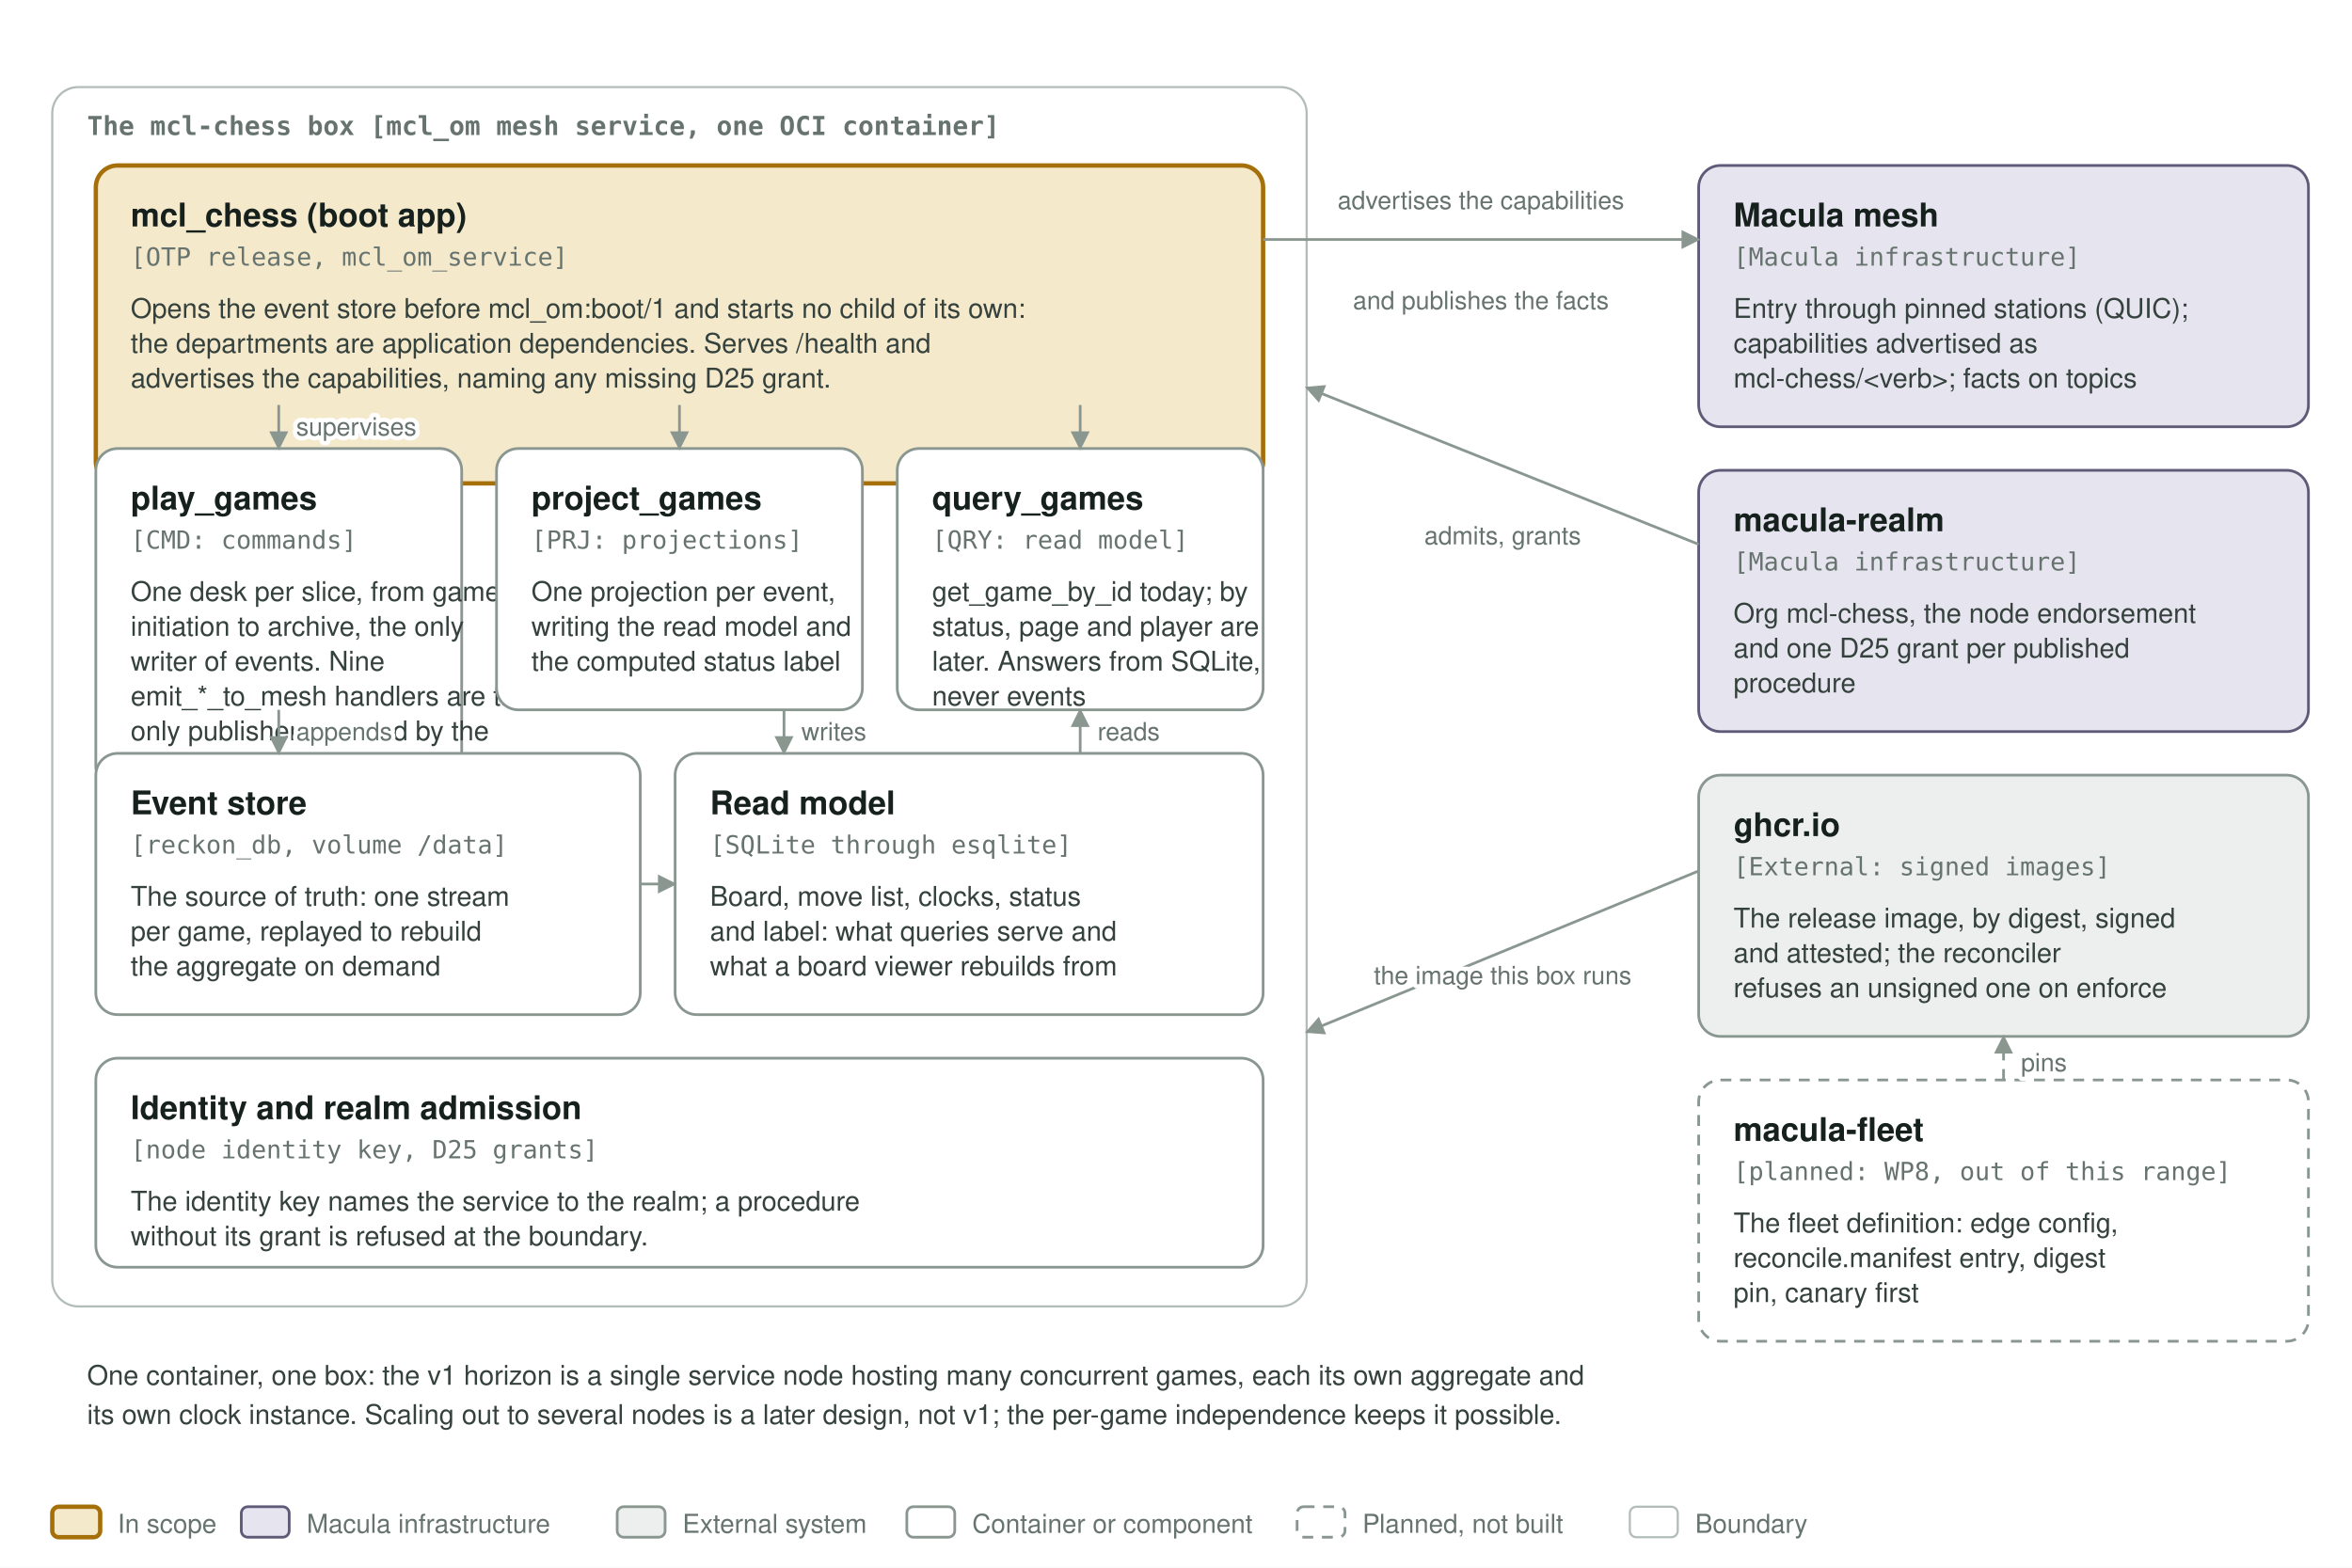
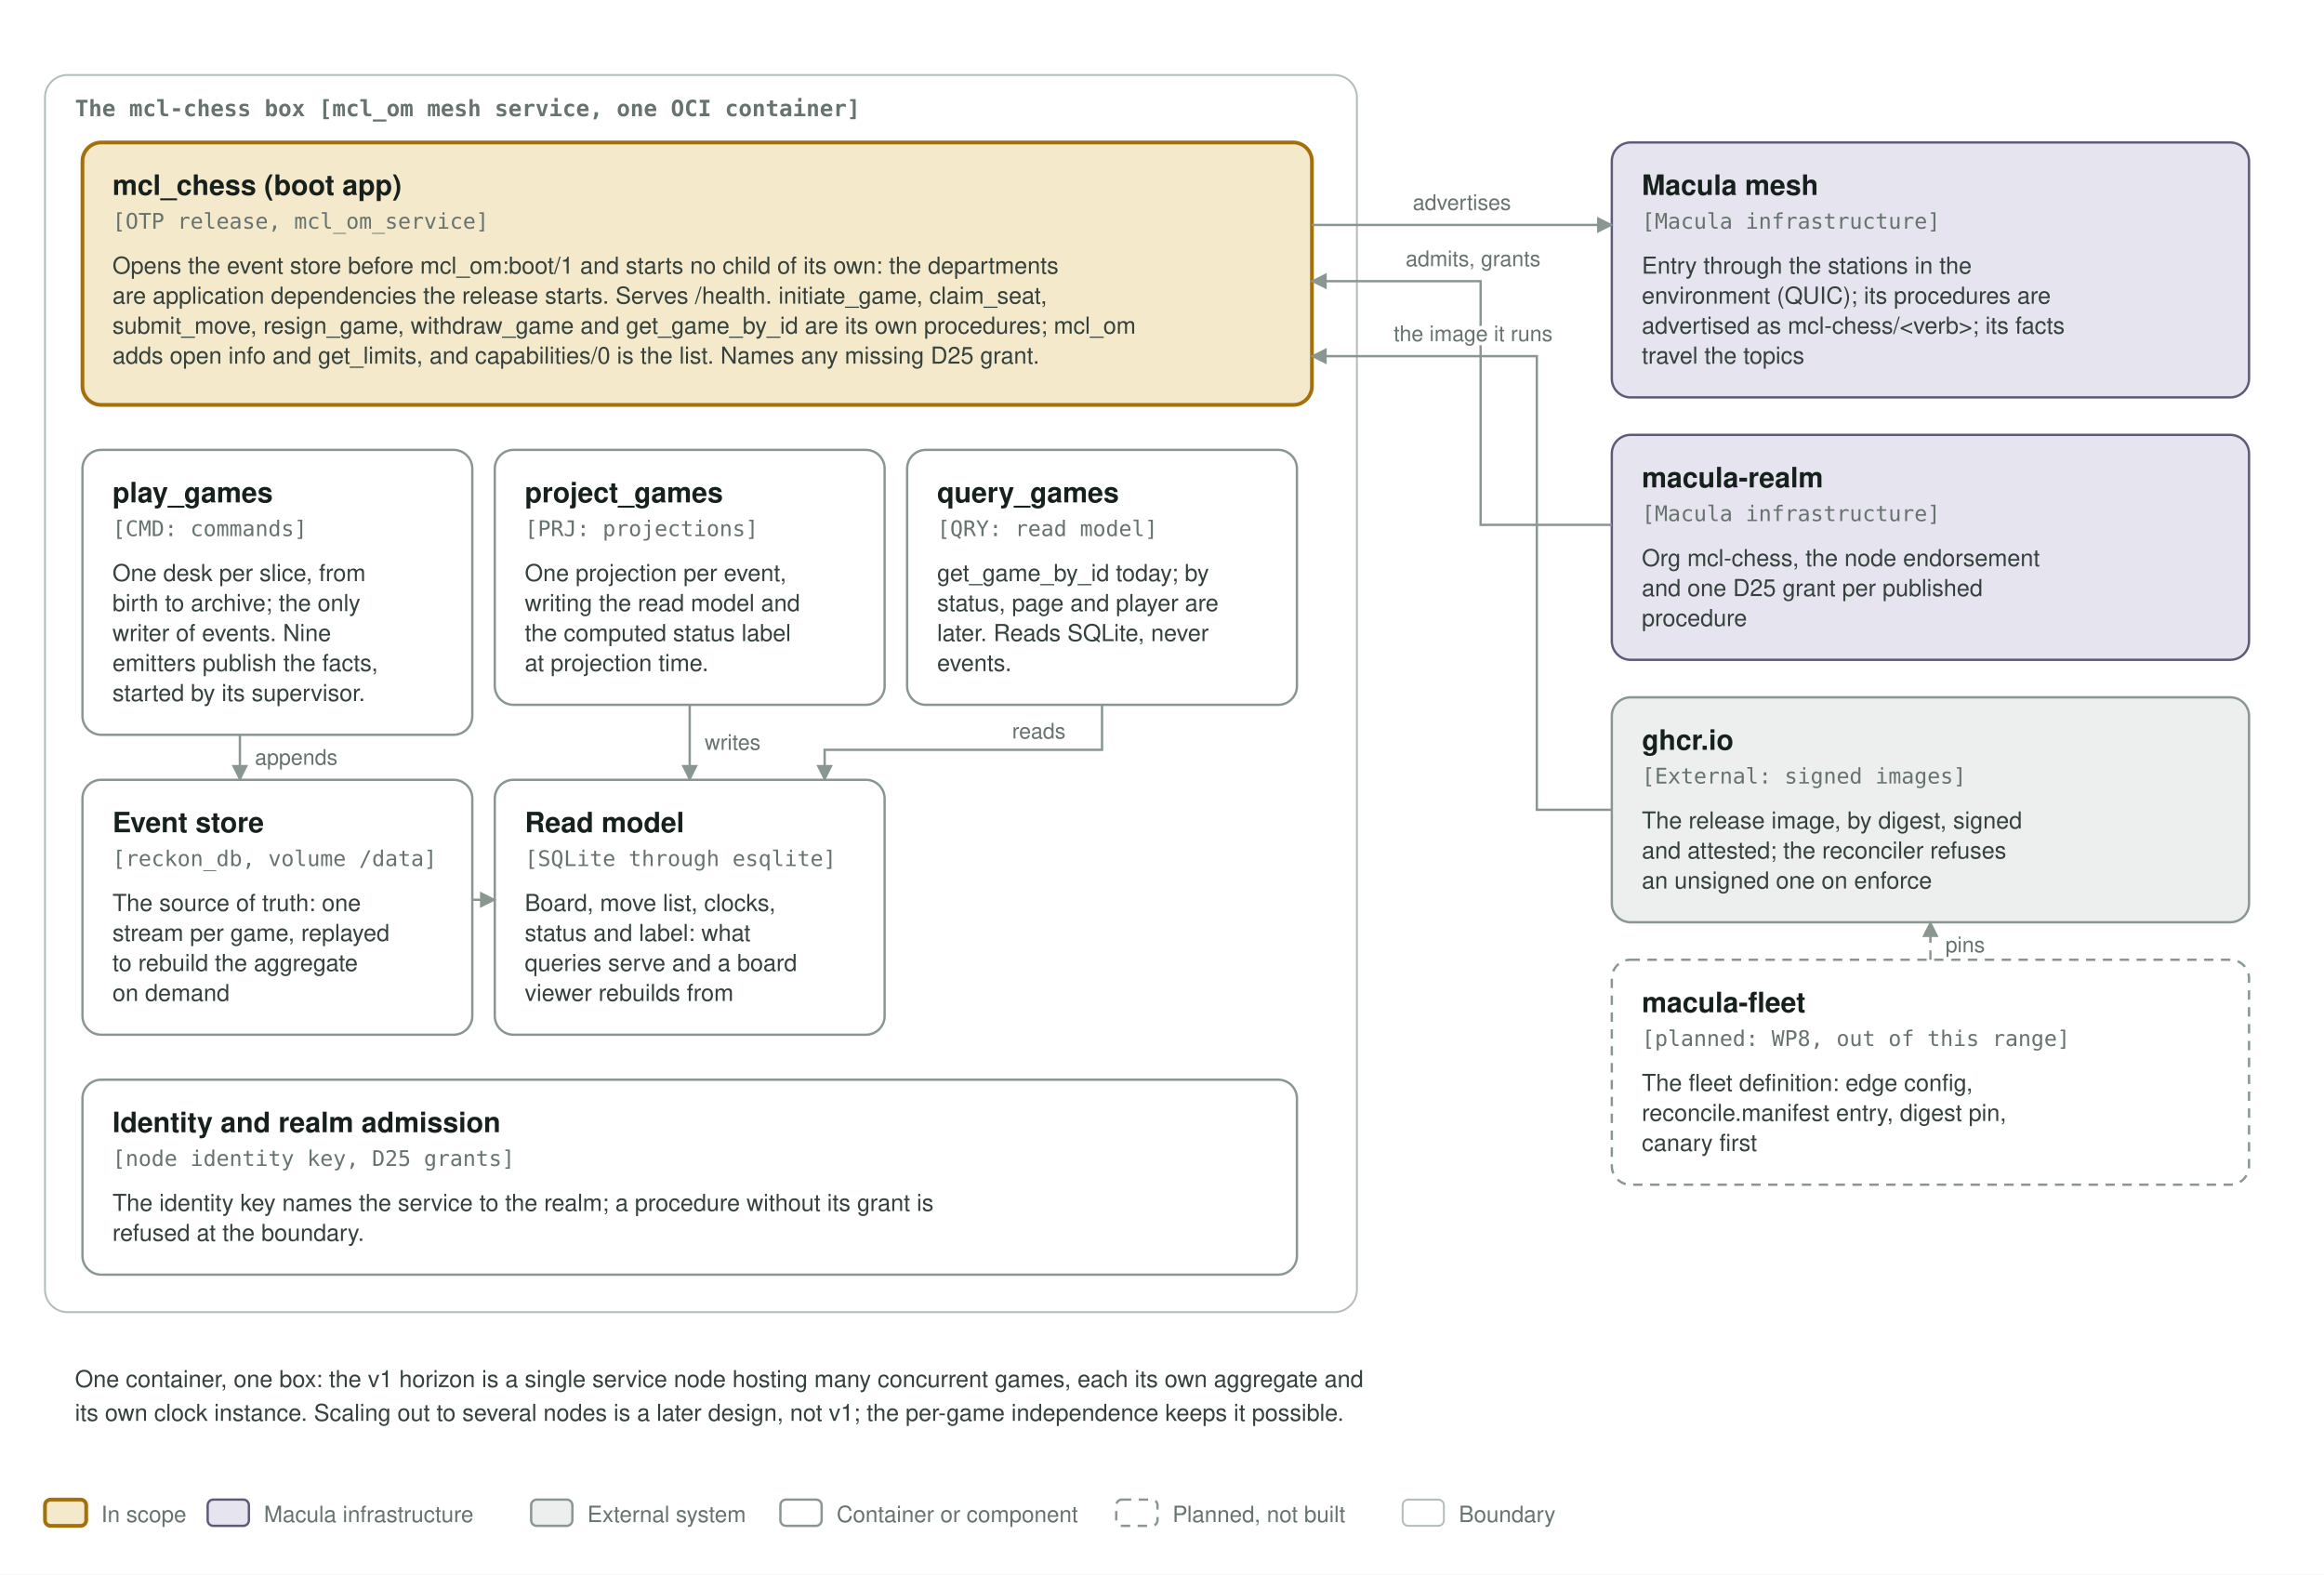
- <svg xmlns="http://www.w3.org/2000/svg" viewBox="0 0 1080 720" role="img" aria-label="mcl-chess containers">
+ <svg xmlns="http://www.w3.org/2000/svg" viewBox="0 0 1240 840" role="img" aria-label="mcl-chess containers">
  <style>
.t-name { font-family: "Atkinson Hyperlegible", "Segoe UI", system-ui, -apple-system, Helvetica, Arial, sans-serif; font-size: 15px; font-weight: 700; }
.t-desc { font-family: "Atkinson Hyperlegible", "Segoe UI", system-ui, -apple-system, Helvetica, Arial, sans-serif; font-size: 12.5px; }
.t-rel { font-family: "Atkinson Hyperlegible", "Segoe UI", system-ui, -apple-system, Helvetica, Arial, sans-serif; font-size: 11.5px; paint-order: stroke; stroke-width: 4px; stroke-linejoin: round; }
.t-code { font-family: "JetBrains Mono", ui-monospace, Menlo, Consolas, monospace; font-size: 13px; font-weight: 600; }
.t-type { font-family: "JetBrains Mono", ui-monospace, Menlo, Consolas, monospace; font-size: 11.5px; }
.t-bound { font-family: "JetBrains Mono", ui-monospace, Menlo, Consolas, monospace; font-size: 12px; font-weight: 600; }
.t-leg { font-family: "Atkinson Hyperlegible", "Segoe UI", system-ui, -apple-system, Helvetica, Arial, sans-serif; font-size: 12px; }
.edge { fill: none; stroke-width: 1.25; }
.edge-later { fill: none; stroke-width: 1.25; stroke-dasharray: 5 4; }
.bg { fill: #FFFFFF; }
.b-sys { fill: #F5E9CC; stroke: #A56F0A; stroke-width: 2; }
.b-per { fill: #E3EBF2; stroke: #3B5B7A; stroke-width: 1.25; }
.b-mac { fill: #E6E4EE; stroke: #5E5A78; stroke-width: 1.25; }
.b-ext { fill: #ECEFED; stroke: #8A9791; stroke-width: 1.25; }
.b-cmp { fill: #FFFFFF; stroke: #8A9791; stroke-width: 1.25; }
.b-later { fill: none; stroke: #8A9791; stroke-width: 1.25; stroke-dasharray: 5 4; }
.bound { fill: none; stroke: #B3BDB8; stroke-width: 1; }
.head { fill: #3B5B7A; }
.t-name, .t-code { fill: #16201D; }
.t-type, .t-bound, .t-leg { fill: #66736E; }
.t-desc { fill: #34413C; }
.t-rel { fill: #66736E; stroke: #FFFFFF; }
.edge, .edge-later { stroke: #8A9791; }
.arrowhead { fill: #8A9791; }
@media (prefers-color-scheme: dark) {
.bg { fill: #171F1C; }
.b-sys { fill: #3A2E13; stroke: #E3AA3C; }
.b-per { fill: #1D2A36; stroke: #8EB4D8; }
.b-mac { fill: #26243A; stroke: #A9A4C8; }
.b-ext { fill: #1C2421; stroke: #7D8B85; }
.b-cmp { fill: #171F1C; stroke: #7D8B85; }
.b-later { stroke: #7D8B85; }
.bound { stroke: #4A5752; }
.head { fill: #8EB4D8; }
.t-name, .t-code { fill: #E6ECE9; }
.t-type, .t-bound, .t-leg { fill: #93A09A; }
.t-desc { fill: #C3CDC8; }
.t-rel { fill: #93A09A; stroke: #171F1C; }
.edge, .edge-later { stroke: #7D8B85; }
.arrowhead { fill: #7D8B85; }
}
</style>
  <defs>
    <marker id="a" viewBox="0 0 10 10" refX="9" refY="5" markerWidth="7" markerHeight="7" orient="auto-start-reverse">
      <path class="arrowhead" d="M0 0L10 5L0 10z" />
    </marker>
  </defs>
-   <rect class="bg" x="0" y="0" width="1080" height="720" />
-   <rect class="bound" x="24" y="40" width="576" height="560" rx="12" />
+   <rect class="bg" x="0" y="0" width="1240" height="840" />
+   <rect class="bound" x="24" y="40" width="700" height="660" rx="12" />
  <text class="t-bound" x="40" y="62">The mcl-chess box [mcl_om mesh service, one OCI container]</text>
-   <rect class="b-sys" x="44" y="76" width="536" height="146" rx="10" />
+   <rect class="b-sys" x="44" y="76" width="656" height="140" rx="10" />
  <text class="t-name" x="60" y="104">mcl_chess (boot app)</text>
  <text class="t-type" x="60" y="122">[OTP release, mcl_om_service]</text>
-   <text class="t-desc" x="60" y="146">Opens the event store before mcl_om:boot/1 and starts no child of its own:</text>
-   <text class="t-desc" x="60" y="162">the departments are application dependencies. Serves /health and</text>
-   <text class="t-desc" x="60" y="178">advertises the capabilities, naming any missing D25 grant.</text>
-   <rect class="b-cmp" x="44" y="206" width="168" height="156" rx="10" />
-   <text class="t-name" x="60" y="234">play_games</text>
-   <text class="t-type" x="60" y="252">[CMD: commands]</text>
-   <text class="t-desc" x="60" y="276">One desk per slice, from game</text>
-   <text class="t-desc" x="60" y="292">initiation to archive, the only</text>
-   <text class="t-desc" x="60" y="308">writer of events. Nine</text>
-   <text class="t-desc" x="60" y="324">emit_*_to_mesh handlers are the</text>
-   <text class="t-desc" x="60" y="340">only publishers, seated by the</text>
-   <text class="t-desc" x="60" y="356">PM registrar</text>
-   <rect class="b-cmp" x="228" y="206" width="168" height="120" rx="10" />
-   <text class="t-name" x="244" y="234">project_games</text>
-   <text class="t-type" x="244" y="252">[PRJ: projections]</text>
-   <text class="t-desc" x="244" y="276">One projection per event,</text>
-   <text class="t-desc" x="244" y="292">writing the read model and</text>
-   <text class="t-desc" x="244" y="308">the computed status label</text>
-   <rect class="b-cmp" x="412" y="206" width="168" height="120" rx="10" />
-   <text class="t-name" x="428" y="234">query_games</text>
-   <text class="t-type" x="428" y="252">[QRY: read model]</text>
-   <text class="t-desc" x="428" y="276">get_game_by_id today; by</text>
-   <text class="t-desc" x="428" y="292">status, page and player are</text>
-   <text class="t-desc" x="428" y="308">later. Answers from SQLite,</text>
-   <text class="t-desc" x="428" y="324">never events</text>
-   <rect class="b-cmp" x="44" y="346" width="250" height="120" rx="10" />
-   <text class="t-name" x="60" y="374">Event store</text>
-   <text class="t-type" x="60" y="392">[reckon_db, volume /data]</text>
-   <text class="t-desc" x="60" y="416">The source of truth: one stream</text>
-   <text class="t-desc" x="60" y="432">per game, replayed to rebuild</text>
-   <text class="t-desc" x="60" y="448">the aggregate on demand</text>
-   <rect class="b-cmp" x="310" y="346" width="270" height="120" rx="10" />
-   <text class="t-name" x="326" y="374">Read model</text>
-   <text class="t-type" x="326" y="392">[SQLite through esqlite]</text>
-   <text class="t-desc" x="326" y="416">Board, move list, clocks, status</text>
-   <text class="t-desc" x="326" y="432">and label: what queries serve and</text>
-   <text class="t-desc" x="326" y="448">what a board viewer rebuilds from</text>
-   <rect class="b-cmp" x="44" y="486" width="536" height="96" rx="10" />
-   <text class="t-name" x="60" y="514">Identity and realm admission</text>
-   <text class="t-type" x="60" y="532">[node identity key, D25 grants]</text>
-   <text class="t-desc" x="60" y="556">The identity key names the service to the realm; a procedure</text>
-   <text class="t-desc" x="60" y="572">without its grant is refused at the boundary.</text>
-   <rect class="b-mac" x="780" y="76" width="280" height="120" rx="10" />
-   <text class="t-name" x="796" y="104">Macula mesh</text>
-   <text class="t-type" x="796" y="122">[Macula infrastructure]</text>
-   <text class="t-desc" x="796" y="146">Entry through pinned stations (QUIC);</text>
-   <text class="t-desc" x="796" y="162">capabilities advertised as</text>
-   <text class="t-desc" x="796" y="178">mcl-chess/&lt;verb&gt;; facts on topics</text>
-   <rect class="b-mac" x="780" y="216" width="280" height="120" rx="10" />
-   <text class="t-name" x="796" y="244">macula-realm</text>
-   <text class="t-type" x="796" y="262">[Macula infrastructure]</text>
-   <text class="t-desc" x="796" y="286">Org mcl-chess, the node endorsement</text>
-   <text class="t-desc" x="796" y="302">and one D25 grant per published</text>
-   <text class="t-desc" x="796" y="318">procedure</text>
-   <rect class="b-ext" x="780" y="356" width="280" height="120" rx="10" />
-   <text class="t-name" x="796" y="384">ghcr.io</text>
-   <text class="t-type" x="796" y="402">[External: signed images]</text>
-   <text class="t-desc" x="796" y="426">The release image, by digest, signed</text>
-   <text class="t-desc" x="796" y="442">and attested; the reconciler</text>
-   <text class="t-desc" x="796" y="458">refuses an unsigned one on enforce</text>
-   <rect class="b-later" x="780" y="496" width="280" height="120" rx="10" />
-   <text class="t-name" x="796" y="524">macula-fleet</text>
-   <text class="t-type" x="796" y="542">[planned: WP8, out of this range]</text>
-   <text class="t-desc" x="796" y="566">The fleet definition: edge config,</text>
-   <text class="t-desc" x="796" y="582">reconcile.manifest entry, digest</text>
-   <text class="t-desc" x="796" y="598">pin, canary first</text>
-   <path class="edge" d="M128 186V206" marker-end="url(#a)" />
-   <text class="t-rel" x="136" y="200">supervises</text>
-   <path class="edge" d="M312 186V206" marker-end="url(#a)" />
-   <path class="edge" d="M496 186V206" marker-end="url(#a)" />
-   <path class="edge" d="M128 326V346" marker-end="url(#a)" />
-   <text class="t-rel" x="136" y="340">appends</text>
-   <path class="edge" d="M360 326V346" marker-end="url(#a)" />
-   <text class="t-rel" x="368" y="340">writes</text>
-   <path class="edge" d="M496 346V326" marker-end="url(#a)" />
-   <text class="t-rel" x="504" y="340">reads</text>
-   <path class="edge" d="M294 406H310" marker-end="url(#a)" />
-   <path class="edge" d="M580 110H780" marker-end="url(#a)" />
-   <text class="t-rel" x="680" y="96" text-anchor="middle">advertises the capabilities</text>
-   <text class="t-rel" x="680" y="142" text-anchor="middle">and publishes the facts</text>
-   <path class="edge" d="M780 250L600 178" marker-end="url(#a)" />
-   <text class="t-rel" x="690" y="250" text-anchor="middle">admits, grants</text>
-   <path class="edge" d="M780 400L600 474" marker-end="url(#a)" />
-   <text class="t-rel" x="690" y="452" text-anchor="middle">the image this box runs</text>
-   <path class="edge-later" d="M920 496V476" marker-end="url(#a)" />
-   <text class="t-rel" x="928" y="492">pins</text>
-   <text class="t-desc" x="40" y="636">One container, one box: the v1 horizon is a single service node hosting many concurrent games, each its own aggregate and</text>
-   <text class="t-desc" x="40" y="654">its own clock instance. Scaling out to several nodes is a later design, not v1; the per-game independence keeps it possible.</text>
-   <rect class="b-sys" x="24" y="692" width="22" height="14" rx="3" />
-   <text class="t-leg" x="54" y="704">In scope</text>
-   <rect class="b-mac" x="110.8" y="692" width="22" height="14" rx="3" />
-   <text class="t-leg" x="140.8" y="704">Macula infrastructure</text>
-   <rect class="b-ext" x="283.4" y="692" width="22" height="14" rx="3" />
-   <text class="t-leg" x="313.4" y="704">External system</text>
-   <rect class="b-cmp" x="416.4" y="692" width="22" height="14" rx="3" />
-   <text class="t-leg" x="446.4" y="704">Container or component</text>
-   <rect class="b-later" x="595.6" y="692" width="22" height="14" rx="3" />
-   <text class="t-leg" x="625.6" y="704">Planned, not built</text>
-   <rect class="bound" x="748.4" y="692" width="22" height="14" rx="3" />
-   <text class="t-leg" x="778.4" y="704">Boundary</text>
+   <text class="t-desc" x="60" y="146">Opens the event store before mcl_om:boot/1 and starts no child of its own: the departments</text>
+   <text class="t-desc" x="60" y="162">are application dependencies the release starts. Serves /health. initiate_game, claim_seat,</text>
+   <text class="t-desc" x="60" y="178">submit_move, resign_game, withdraw_game and get_game_by_id are its own procedures; mcl_om</text>
+   <text class="t-desc" x="60" y="194">adds open info and get_limits, and capabilities/0 is the list. Names any missing D25 grant.</text>
+   <rect class="b-cmp" x="44" y="240" width="208" height="152" rx="10" />
+   <text class="t-name" x="60" y="268">play_games</text>
+   <text class="t-type" x="60" y="286">[CMD: commands]</text>
+   <text class="t-desc" x="60" y="310">One desk per slice, from</text>
+   <text class="t-desc" x="60" y="326">birth to archive; the only</text>
+   <text class="t-desc" x="60" y="342">writer of events. Nine</text>
+   <text class="t-desc" x="60" y="358">emitters publish the facts,</text>
+   <text class="t-desc" x="60" y="374">started by its supervisor.</text>
+   <rect class="b-cmp" x="264" y="240" width="208" height="136" rx="10" />
+   <text class="t-name" x="280" y="268">project_games</text>
+   <text class="t-type" x="280" y="286">[PRJ: projections]</text>
+   <text class="t-desc" x="280" y="310">One projection per event,</text>
+   <text class="t-desc" x="280" y="326">writing the read model and</text>
+   <text class="t-desc" x="280" y="342">the computed status label</text>
+   <text class="t-desc" x="280" y="358">at projection time.</text>
+   <rect class="b-cmp" x="484" y="240" width="208" height="136" rx="10" />
+   <text class="t-name" x="500" y="268">query_games</text>
+   <text class="t-type" x="500" y="286">[QRY: read model]</text>
+   <text class="t-desc" x="500" y="310">get_game_by_id today; by</text>
+   <text class="t-desc" x="500" y="326">status, page and player are</text>
+   <text class="t-desc" x="500" y="342">later. Reads SQLite, never</text>
+   <text class="t-desc" x="500" y="358">events.</text>
+   <rect class="b-cmp" x="44" y="416" width="208" height="136" rx="10" />
+   <text class="t-name" x="60" y="444">Event store</text>
+   <text class="t-type" x="60" y="462">[reckon_db, volume /data]</text>
+   <text class="t-desc" x="60" y="486">The source of truth: one</text>
+   <text class="t-desc" x="60" y="502">stream per game, replayed</text>
+   <text class="t-desc" x="60" y="518">to rebuild the aggregate</text>
+   <text class="t-desc" x="60" y="534">on demand</text>
+   <rect class="b-cmp" x="264" y="416" width="208" height="136" rx="10" />
+   <text class="t-name" x="280" y="444">Read model</text>
+   <text class="t-type" x="280" y="462">[SQLite through esqlite]</text>
+   <text class="t-desc" x="280" y="486">Board, move list, clocks,</text>
+   <text class="t-desc" x="280" y="502">status and label: what</text>
+   <text class="t-desc" x="280" y="518">queries serve and a board</text>
+   <text class="t-desc" x="280" y="534">viewer rebuilds from</text>
+   <rect class="b-cmp" x="44" y="576" width="648" height="104" rx="10" />
+   <text class="t-name" x="60" y="604">Identity and realm admission</text>
+   <text class="t-type" x="60" y="622">[node identity key, D25 grants]</text>
+   <text class="t-desc" x="60" y="646">The identity key names the service to the realm; a procedure without its grant is</text>
+   <text class="t-desc" x="60" y="662">refused at the boundary.</text>
+   <rect class="b-mac" x="860" y="76" width="340" height="136" rx="10" />
+   <text class="t-name" x="876" y="104">Macula mesh</text>
+   <text class="t-type" x="876" y="122">[Macula infrastructure]</text>
+   <text class="t-desc" x="876" y="146">Entry through the stations in the</text>
+   <text class="t-desc" x="876" y="162">environment (QUIC); its procedures are</text>
+   <text class="t-desc" x="876" y="178">advertised as mcl-chess/&lt;verb&gt;; its facts</text>
+   <text class="t-desc" x="876" y="194">travel the topics</text>
+   <rect class="b-mac" x="860" y="232" width="340" height="120" rx="10" />
+   <text class="t-name" x="876" y="260">macula-realm</text>
+   <text class="t-type" x="876" y="278">[Macula infrastructure]</text>
+   <text class="t-desc" x="876" y="302">Org mcl-chess, the node endorsement</text>
+   <text class="t-desc" x="876" y="318">and one D25 grant per published</text>
+   <text class="t-desc" x="876" y="334">procedure</text>
+   <rect class="b-ext" x="860" y="372" width="340" height="120" rx="10" />
+   <text class="t-name" x="876" y="400">ghcr.io</text>
+   <text class="t-type" x="876" y="418">[External: signed images]</text>
+   <text class="t-desc" x="876" y="442">The release image, by digest, signed</text>
+   <text class="t-desc" x="876" y="458">and attested; the reconciler refuses</text>
+   <text class="t-desc" x="876" y="474">an unsigned one on enforce</text>
+   <rect class="b-later" x="860" y="512" width="340" height="120" rx="10" />
+   <text class="t-name" x="876" y="540">macula-fleet</text>
+   <text class="t-type" x="876" y="558">[planned: WP8, out of this range]</text>
+   <text class="t-desc" x="876" y="582">The fleet definition: edge config,</text>
+   <text class="t-desc" x="876" y="598">reconcile.manifest entry, digest pin,</text>
+   <text class="t-desc" x="876" y="614">canary first</text>
+   <path class="edge" d="M128 392V416" marker-end="url(#a)" />
+   <text class="t-rel" x="136" y="408">appends</text>
+   <path class="edge" d="M368 376V416" marker-end="url(#a)" />
+   <text class="t-rel" x="376" y="400">writes</text>
+   <path class="edge" d="M588 376V400H440V416" marker-end="url(#a)" />
+   <text class="t-rel" x="540" y="394">reads</text>
+   <path class="edge" d="M252 480H264" marker-end="url(#a)" />
+   <path class="edge" d="M700 120H860" marker-end="url(#a)" />
+   <text class="t-rel" x="780" y="112" text-anchor="middle">advertises</text>
+   <path class="edge" d="M860 280H790V150H700" marker-end="url(#a)" />
+   <text class="t-rel" x="786" y="142" text-anchor="middle">admits, grants</text>
+   <path class="edge" d="M860 432H820V190H700" marker-end="url(#a)" />
+   <text class="t-rel" x="786" y="182" text-anchor="middle">the image it runs</text>
+   <path class="edge-later" d="M1030 512V492" marker-end="url(#a)" />
+   <text class="t-rel" x="1038" y="508">pins</text>
+   <text class="t-desc" x="40" y="740">One container, one box: the v1 horizon is a single service node hosting many concurrent games, each its own aggregate and</text>
+   <text class="t-desc" x="40" y="758">its own clock instance. Scaling out to several nodes is a later design, not v1; the per-game independence keeps it possible.</text>
+   <rect class="b-sys" x="24" y="800" width="22" height="14" rx="3" />
+   <text class="t-leg" x="54" y="812">In scope</text>
+   <rect class="b-mac" x="110.8" y="800" width="22" height="14" rx="3" />
+   <text class="t-leg" x="140.8" y="812">Macula infrastructure</text>
+   <rect class="b-ext" x="283.4" y="800" width="22" height="14" rx="3" />
+   <text class="t-leg" x="313.4" y="812">External system</text>
+   <rect class="b-cmp" x="416.4" y="800" width="22" height="14" rx="3" />
+   <text class="t-leg" x="446.4" y="812">Container or component</text>
+   <rect class="b-later" x="595.6" y="800" width="22" height="14" rx="3" />
+   <text class="t-leg" x="625.6" y="812">Planned, not built</text>
+   <rect class="bound" x="748.4" y="800" width="22" height="14" rx="3" />
+   <text class="t-leg" x="778.4" y="812">Boundary</text>
</svg>
